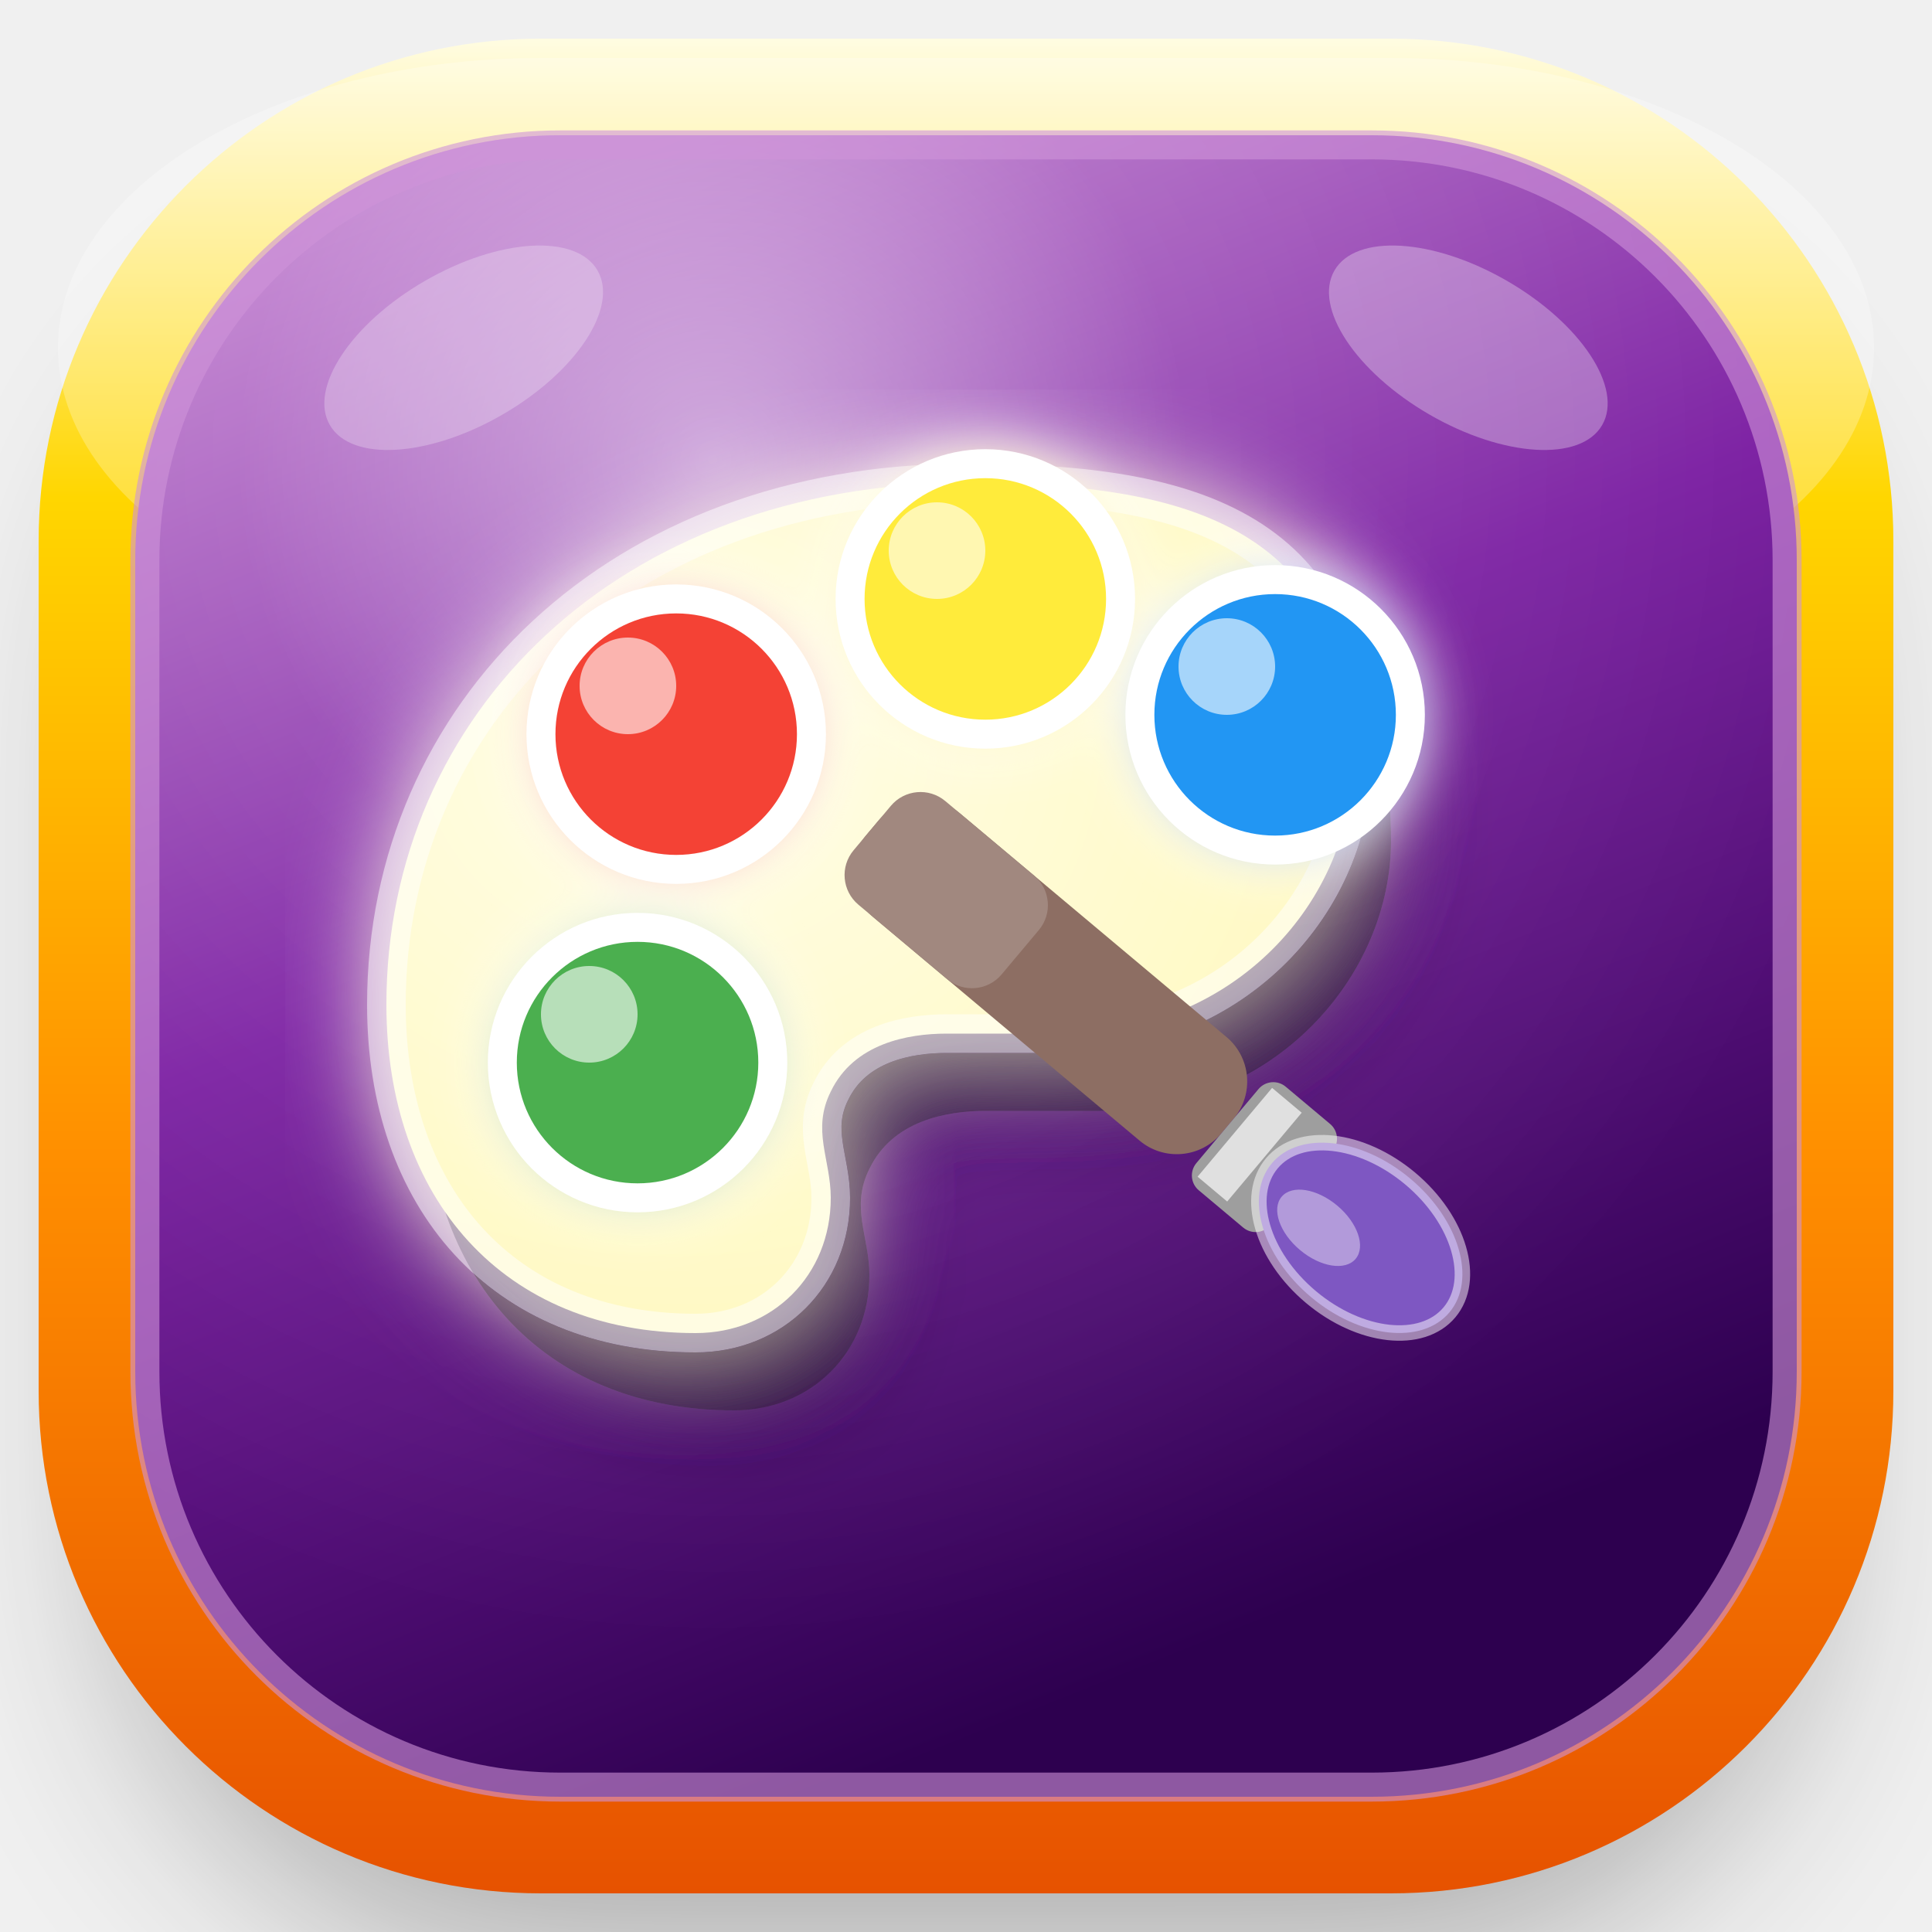
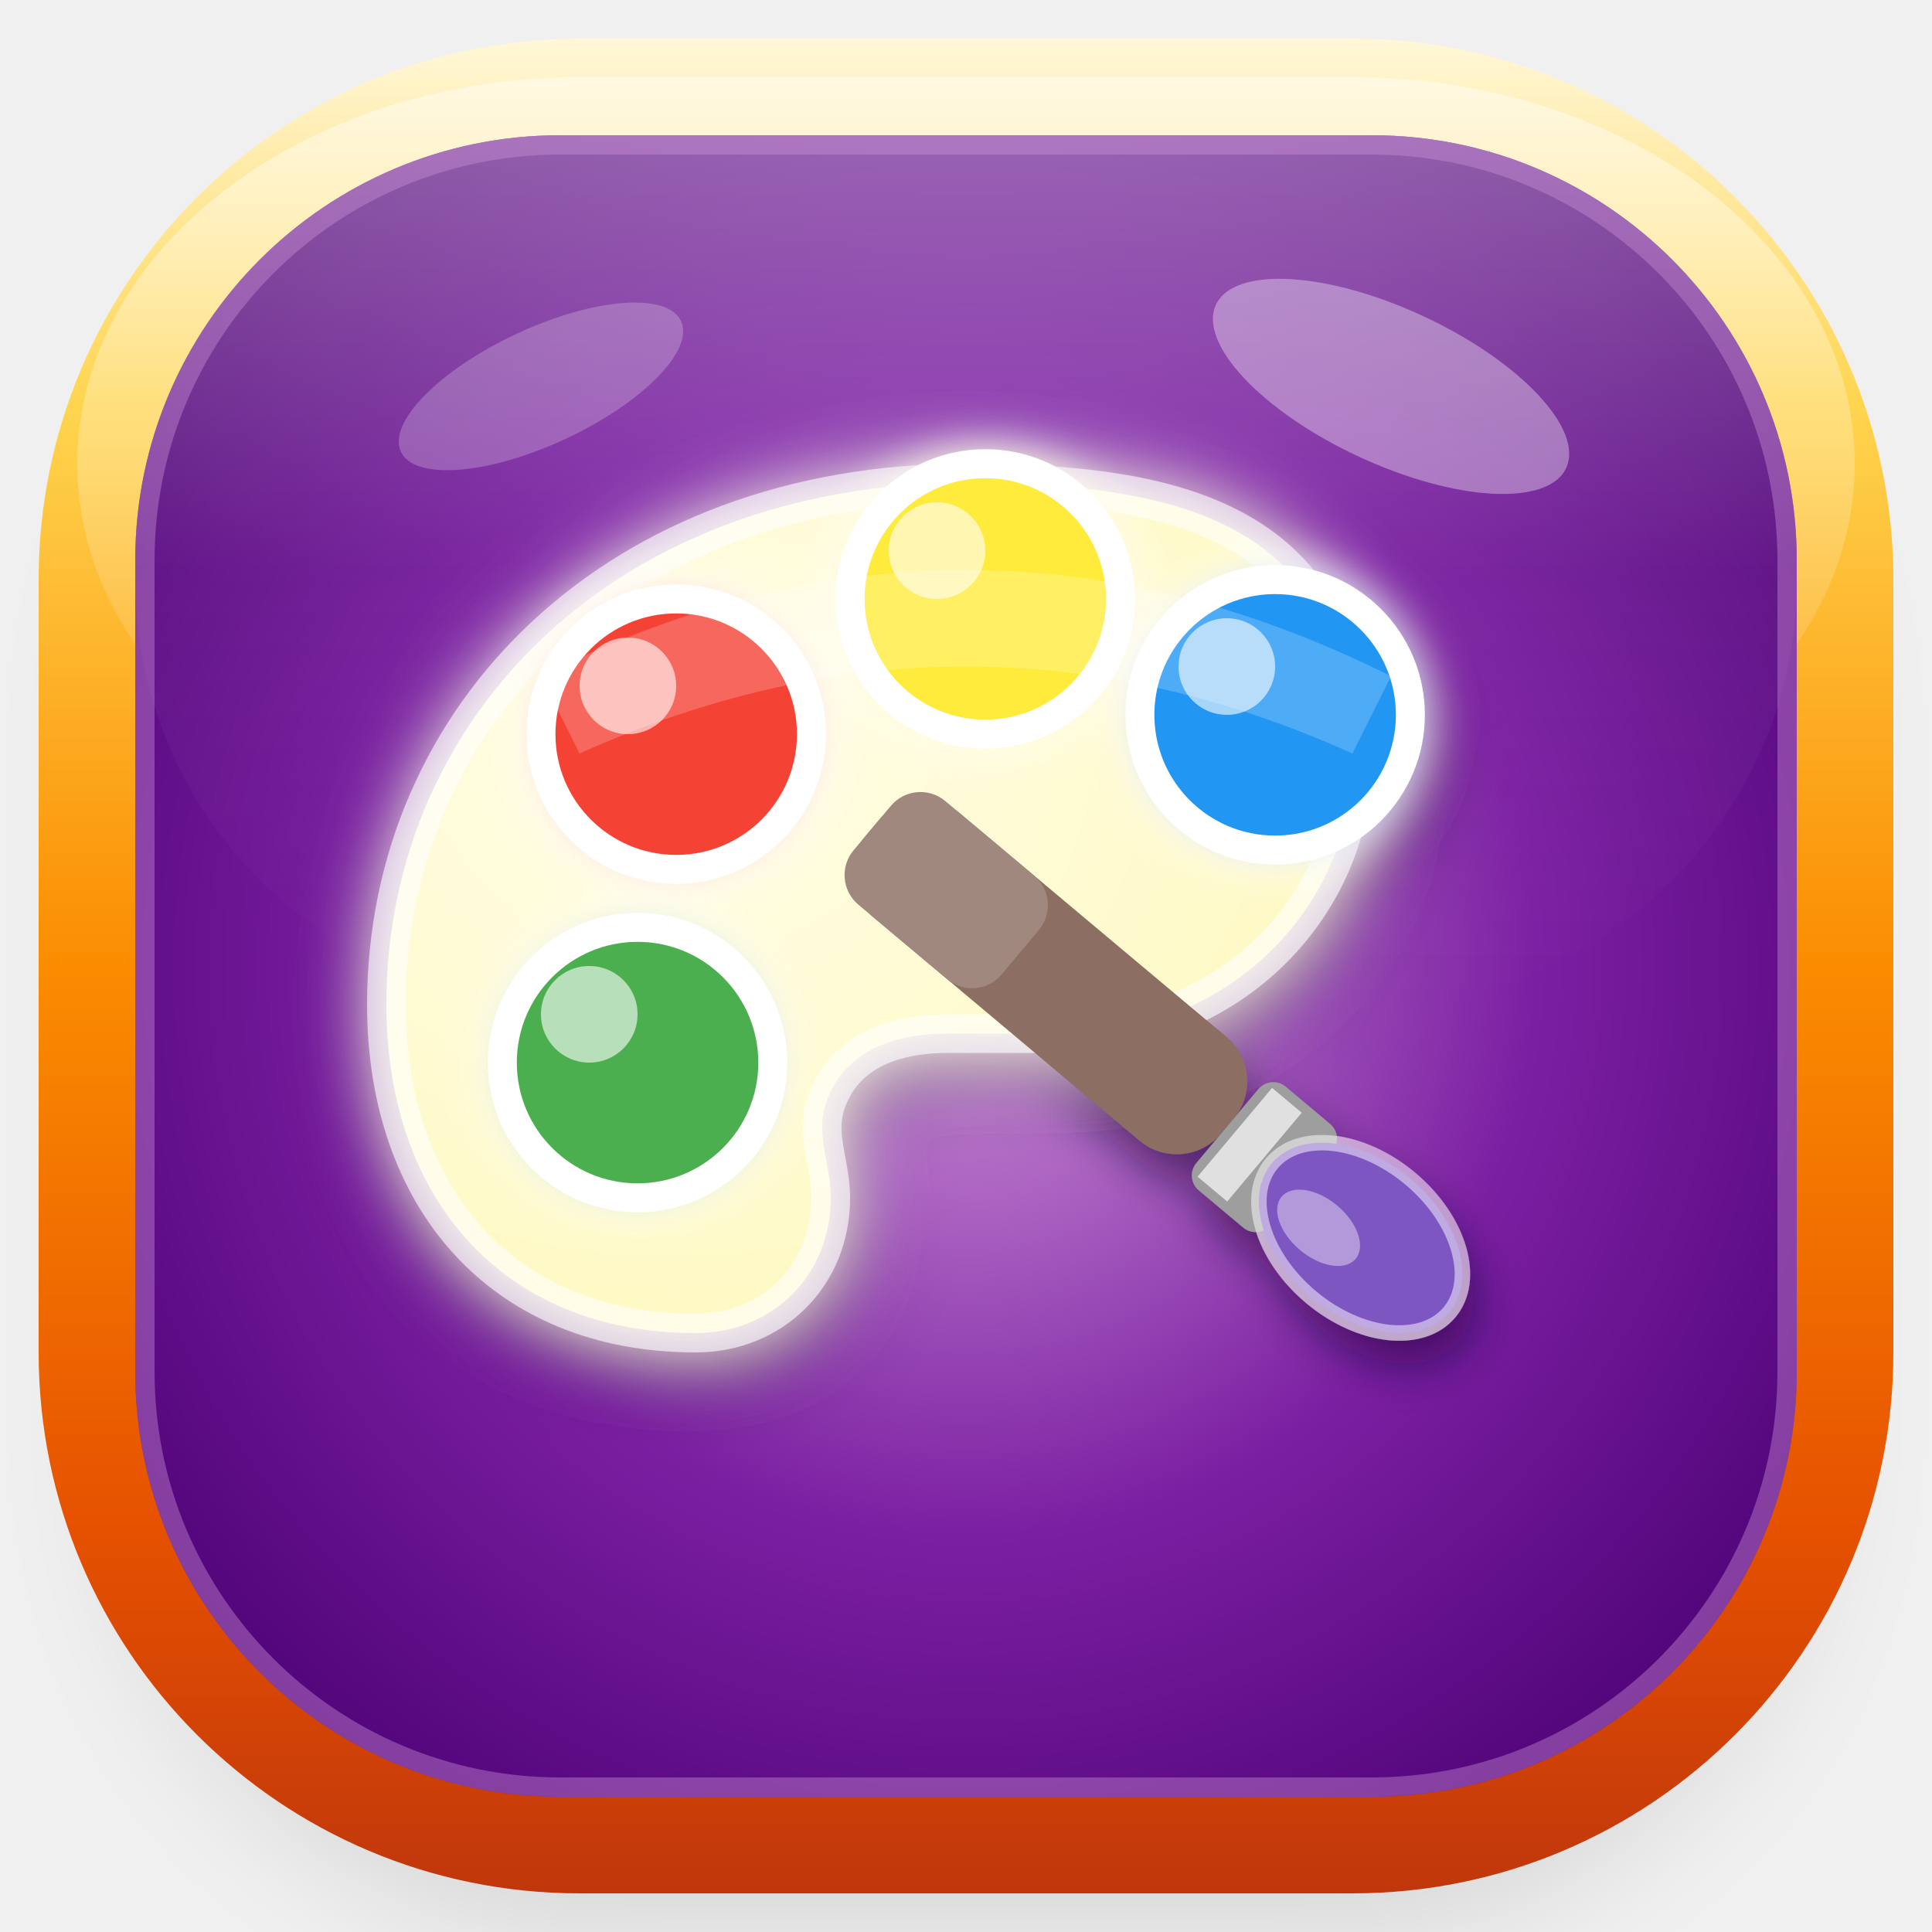
<svg xmlns="http://www.w3.org/2000/svg" viewBox="0 0 100 100">
  <defs>
    <linearGradient id="tg-frame" x1="0" y1="0" x2="0" y2="1">
-       <stop offset="0" stop-color="#FFFDE7" />
-       <stop offset="0.25" stop-color="#FFD600" />
-       <stop offset="0.6" stop-color="#FF8F00" />
-       <stop offset="1" stop-color="#E65100" />
+       <stop offset="0" stop-color="#FFF8DC" />
+       <stop offset="0.2" stop-color="#FFD54F" />
+       <stop offset="0.5" stop-color="#FB8C00" />
+       <stop offset="0.8" stop-color="#E65100" />
+       <stop offset="1" stop-color="#BF360C" />
    </linearGradient>
-     <linearGradient id="tg-bg" x1="0" y1="0" x2="0.4" y2="1">
+     <linearGradient id="tg-frame-shine" x1="0" y1="0" x2="0" y2="1">
+       <stop offset="0" stop-color="#FFFFFF" stop-opacity="0.85" />
+       <stop offset="1" stop-color="#FFFFFF" stop-opacity="0" />
+     </linearGradient>
+     <radialGradient id="tg-bg" cx="0.5" cy="0.5" r="0.75">
      <stop offset="0" stop-color="#CE93D8" />
-       <stop offset="0.5" stop-color="#7B1FA2" />
+       <stop offset="0.45" stop-color="#7B1FA2" />
+       <stop offset="0.85" stop-color="#4A0072" />
      <stop offset="1" stop-color="#2D004F" />
+     </radialGradient>
+     <linearGradient id="tg-lens" x1="0" y1="0" x2="0" y2="1">
+       <stop offset="0" stop-color="#FFFFFF" stop-opacity="0.35" />
+       <stop offset="0.5" stop-color="#FFFFFF" stop-opacity="0.05" />
+       <stop offset="1" stop-color="#FFFFFF" stop-opacity="0" />
    </linearGradient>
-     <radialGradient id="tg-lens" cx="0.35" cy="0.2" r="0.7">
-       <stop offset="0" stop-color="#fff" stop-opacity="0.5" />
-       <stop offset="0.4" stop-color="#fff" stop-opacity="0.1" />
-       <stop offset="1" stop-color="#fff" stop-opacity="0" />
-     </radialGradient>
    <radialGradient id="tg-palette-shine" cx="0.3" cy="0.3" r="0.7">
      <stop offset="0" stop-color="#FFFDE7" />
      <stop offset="1" stop-color="#FFF9C4" />
    </radialGradient>
-     <filter id="tg-drop">
-       <feDropShadow dx="0" dy="5" stdDeviation="5" flood-color="#000" flood-opacity="0.6" />
+     <filter id="tg-drop" x="-30%" y="-30%" width="160%" height="170%">
+       <feDropShadow dx="0" dy="3" stdDeviation="3" flood-color="#000" flood-opacity="0.30" />
    </filter>
-     <filter id="tg-glow">
-       <feGaussianBlur stdDeviation="2.5" result="b" />
+     <filter id="tg-glow" x="-20%" y="-20%" width="140%" height="140%">
+       <feGaussianBlur stdDeviation="1.8" result="b" />
      <feMerge>
        <feMergeNode in="b" />
        <feMergeNode in="SourceGraphic" />
      </feMerge>
    </filter>
-     <filter id="tg-dot-glow">
-       <feGaussianBlur stdDeviation="1.5" result="b" />
+     <filter id="tg-dot-glow" x="-30%" y="-30%" width="160%" height="160%">
+       <feGaussianBlur stdDeviation="1.2" result="b" />
      <feMerge>
        <feMergeNode in="b" />
        <feMergeNode in="SourceGraphic" />
      </feMerge>
    </filter>
+     <filter id="tg-icon-shadow" x="-30%" y="-30%" width="160%" height="160%">
+       <feDropShadow dx="0.5" dy="1.5" stdDeviation="1.2" flood-color="#1a0030" flood-opacity="0.55" />
+     </filter>
  </defs>
-   <rect x="6" y="9" width="88" height="88" rx="23" fill="#000" opacity="0.45" filter="url(#tg-drop)" />
-   <rect x="2" y="2" width="96" height="96" rx="26" fill="url(#tg-frame)" />
-   <rect x="3" y="3" width="94" height="30" rx="25" fill="#fff" opacity="0.25" />
+   <rect x="6" y="9" width="88" height="88" rx="25" fill="#000" opacity="0.35" filter="url(#tg-drop)" />
+   <rect x="2" y="2" width="96" height="96" rx="28" fill="url(#tg-frame)" />
+   <rect x="4" y="4" width="92" height="40" rx="26" fill="url(#tg-frame-shine)" opacity="0.55" />
  <rect x="7" y="7" width="86" height="86" rx="22" fill="url(#tg-bg)" />
-   <rect x="7" y="7" width="86" height="86" rx="22" fill="url(#tg-lens)" />
-   <rect x="7.5" y="7.5" width="85" height="85" rx="21.5" fill="none" stroke="#CE93D8" stroke-width="1.5" opacity="0.6" />
-   <g filter="url(#tg-glow)">
-     <path d="M50 25 C32 25 20 37 20 52 c0 10 6 17 16 17 4 0 7-3 7-7 0-2-1-3.5 0-5.5 1.2-2.5 4-3 6-3 h6 c9 0 15-7 15-14 C70 27 61 25 50 25Z" fill="#1a0030" opacity="0.5" transform="translate(2,4)" />
-     <path d="M50 25 C32 25 20 37 20 52 c0 10 6 17 16 17 4 0 7-3 7-7 0-2-1-3.5 0-5.5 1.2-2.5 4-3 6-3 h6 c9 0 15-7 15-14 C70 27 61 25 50 25Z" fill="url(#tg-palette-shine)" />
-     <path d="M50 25 C32 25 20 37 20 52 c0 10 6 17 16 17 4 0 7-3 7-7 0-2-1-3.5 0-5.5 1.2-2.5 4-3 6-3 h6 c9 0 15-7 15-14 C70 27 61 25 50 25Z" fill="none" stroke="white" stroke-width="2" opacity="0.5" />
+   <rect x="7" y="7" width="86" height="45" rx="22" fill="url(#tg-lens)" />
+   <rect x="7.5" y="7.5" width="85" height="85" rx="21.5" fill="none" stroke="#CE93D8" stroke-width="1" opacity="0.4" />
+   <g filter="url(#tg-icon-shadow)">
+     <g filter="url(#tg-glow)">
+       <path d="M50 25 C32 25 20 37 20 52 c0 10 6 17 16 17 4 0 7-3 7-7 0-2-1-3.5 0-5.5 1.2-2.5 4-3 6-3 h6 c9 0 15-7 15-14 C70 27 61 25 50 25Z" fill="url(#tg-palette-shine)" />
+       <path d="M50 25 C32 25 20 37 20 52 c0 10 6 17 16 17 4 0 7-3 7-7 0-2-1-3.5 0-5.5 1.2-2.5 4-3 6-3 h6 c9 0 15-7 15-14 C70 27 61 25 50 25Z" fill="none" stroke="white" stroke-width="2" opacity="0.6" />
+     </g>
+     <g filter="url(#tg-dot-glow)">
+       <circle cx="35" cy="38" r="7" fill="#F44336" />
+       <circle cx="35" cy="38" r="7" fill="none" stroke="white" stroke-width="1.5" />
+       <circle cx="32.5" cy="35.5" r="2.5" fill="white" opacity="0.6" />
+       <circle cx="51" cy="31" r="7" fill="#FFEB3B" />
+       <circle cx="51" cy="31" r="7" fill="none" stroke="white" stroke-width="1.5" />
+       <circle cx="48.5" cy="28.5" r="2.5" fill="white" opacity="0.6" />
+       <circle cx="66" cy="37" r="7" fill="#2196F3" />
+       <circle cx="66" cy="37" r="7" fill="none" stroke="white" stroke-width="1.5" />
+       <circle cx="63.5" cy="34.5" r="2.5" fill="white" opacity="0.6" />
+       <circle cx="33" cy="55" r="7" fill="#4CAF50" />
+       <circle cx="33" cy="55" r="7" fill="none" stroke="white" stroke-width="1.5" />
+       <circle cx="30.5" cy="52.5" r="2.5" fill="white" opacity="0.6" />
+     </g>
+     <g transform="translate(62,57) rotate(-50)">
+       <rect x="-3.5" y="-22" width="7" height="24" rx="3" fill="#8D6E63" />
+       <rect x="-3.5" y="-22" width="7" height="10" rx="2" fill="#A1887F" />
+       <rect x="-3.5" y="2" width="7" height="5" rx="1" fill="#9E9E9E" />
+       <rect x="-3" y="2.5" width="6" height="2" fill="#E0E0E0" />
+       <ellipse cx="0" cy="11" rx="4" ry="6" fill="#7E57C2" />
+       <ellipse cx="0" cy="11" rx="4" ry="6" fill="none" stroke="white" stroke-width="0.8" opacity="0.5" />
+       <ellipse cx="-1" cy="9" rx="1.5" ry="2.5" fill="white" opacity="0.4" />
+     </g>
  </g>
-   <g filter="url(#tg-dot-glow)">
-     <circle cx="35" cy="38" r="7" fill="#F44336" />
-     <circle cx="35" cy="38" r="7" fill="none" stroke="white" stroke-width="1.5" />
-     <circle cx="32.5" cy="35.5" r="2.5" fill="white" opacity="0.6" />
-     <circle cx="51" cy="31" r="7" fill="#FFEB3B" />
-     <circle cx="51" cy="31" r="7" fill="none" stroke="white" stroke-width="1.5" />
-     <circle cx="48.5" cy="28.5" r="2.5" fill="white" opacity="0.6" />
-     <circle cx="66" cy="37" r="7" fill="#2196F3" />
-     <circle cx="66" cy="37" r="7" fill="none" stroke="white" stroke-width="1.5" />
-     <circle cx="63.5" cy="34.5" r="2.5" fill="white" opacity="0.6" />
-     <circle cx="33" cy="55" r="7" fill="#4CAF50" />
-     <circle cx="33" cy="55" r="7" fill="none" stroke="white" stroke-width="1.5" />
-     <circle cx="30.5" cy="52.5" r="2.5" fill="white" opacity="0.6" />
-   </g>
-   <g transform="translate(62,57) rotate(-50)">
-     <rect x="-3.5" y="-22" width="7" height="24" rx="3" fill="#8D6E63" />
-     <rect x="-3.5" y="-22" width="7" height="10" rx="2" fill="#A1887F" />
-     <rect x="-3.5" y="2" width="7" height="5" rx="1" fill="#9E9E9E" />
-     <rect x="-3" y="2.5" width="6" height="2" fill="#E0E0E0" />
-     <ellipse cx="0" cy="11" rx="4" ry="6" fill="#7E57C2" />
-     <ellipse cx="0" cy="11" rx="4" ry="6" fill="none" stroke="white" stroke-width="0.8" opacity="0.5" />
-     <ellipse cx="-1" cy="9" rx="1.5" ry="2.5" fill="white" opacity="0.4" />
-   </g>
-   <ellipse cx="76" cy="18" rx="8" ry="4" fill="#fff" opacity="0.3" transform="rotate(30 76 18)" />
-   <ellipse cx="24" cy="18" rx="8" ry="4" fill="#fff" opacity="0.25" transform="rotate(-30 24 18)" />
+   <path d="M28 35 Q50 24 72 35 L70 39 Q50 30 30 39 Z" fill="#FFFFFF" opacity="0.20" />
+   <ellipse cx="72" cy="20" rx="10" ry="4" fill="#FFFFFF" opacity="0.35" transform="rotate(25 72 20)" />
+   <ellipse cx="28" cy="20" rx="8" ry="3" fill="#FFFFFF" opacity="0.22" transform="rotate(-25 28 20)" />
</svg>
